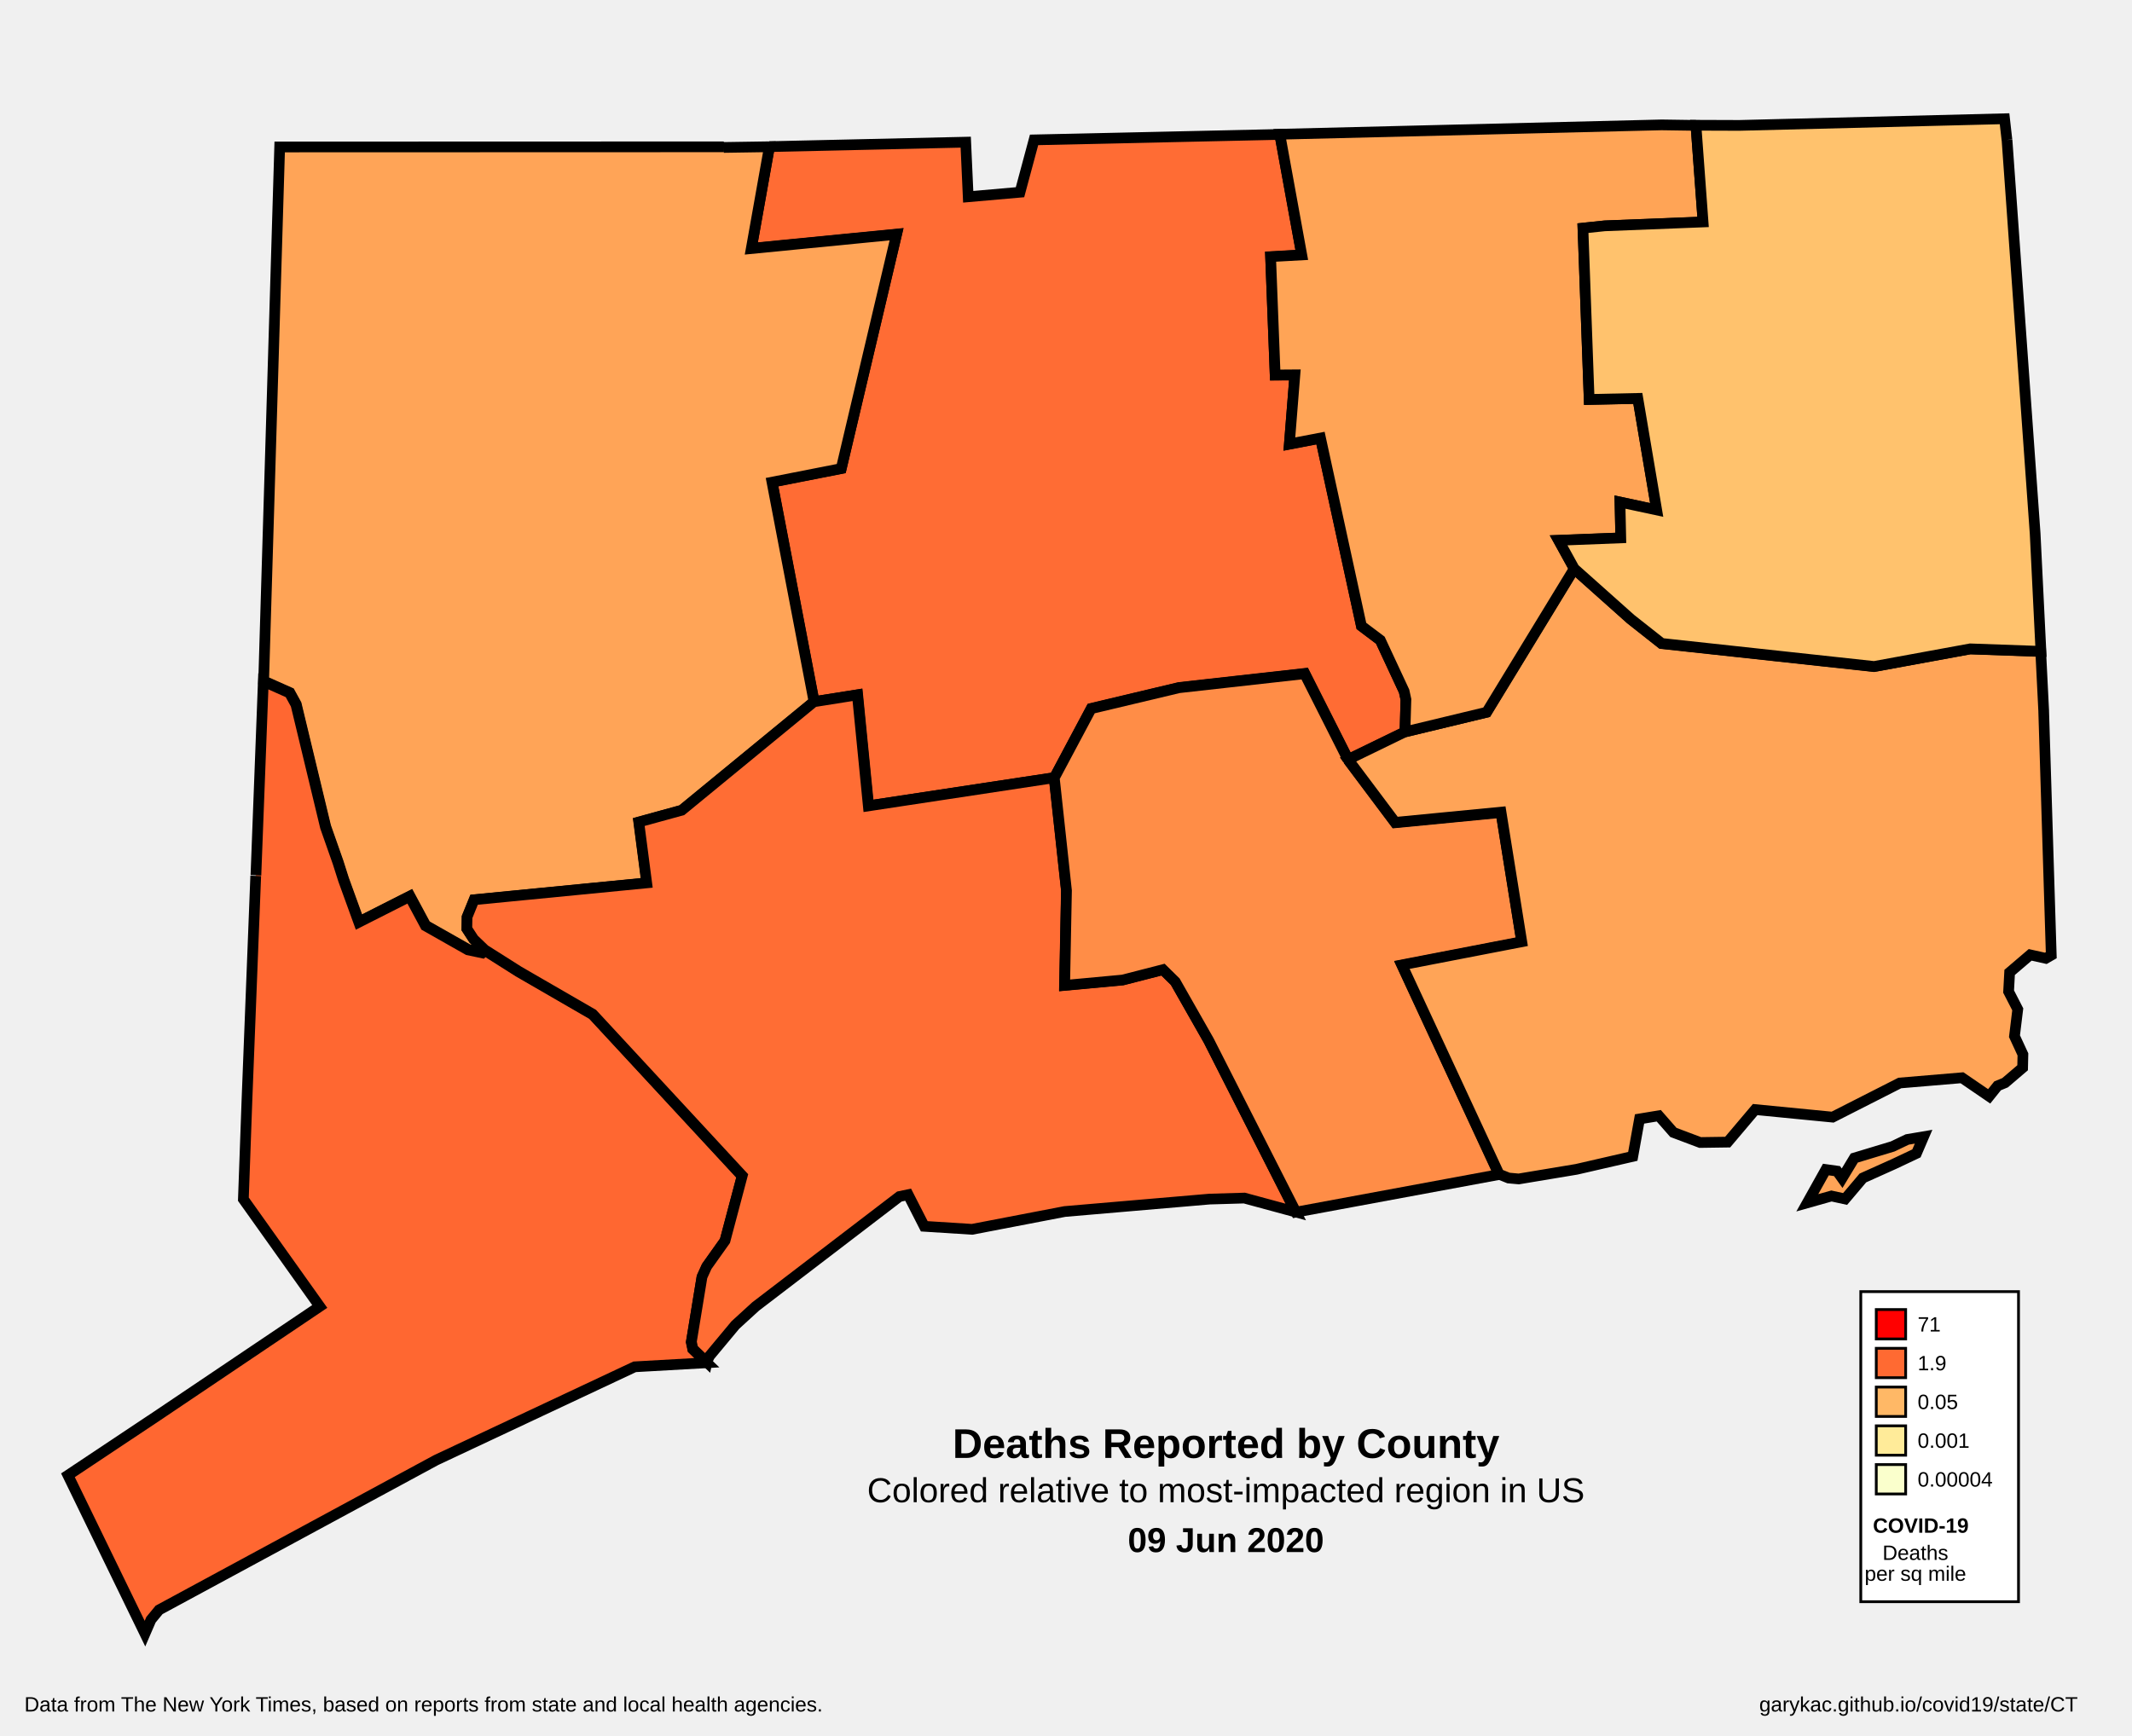
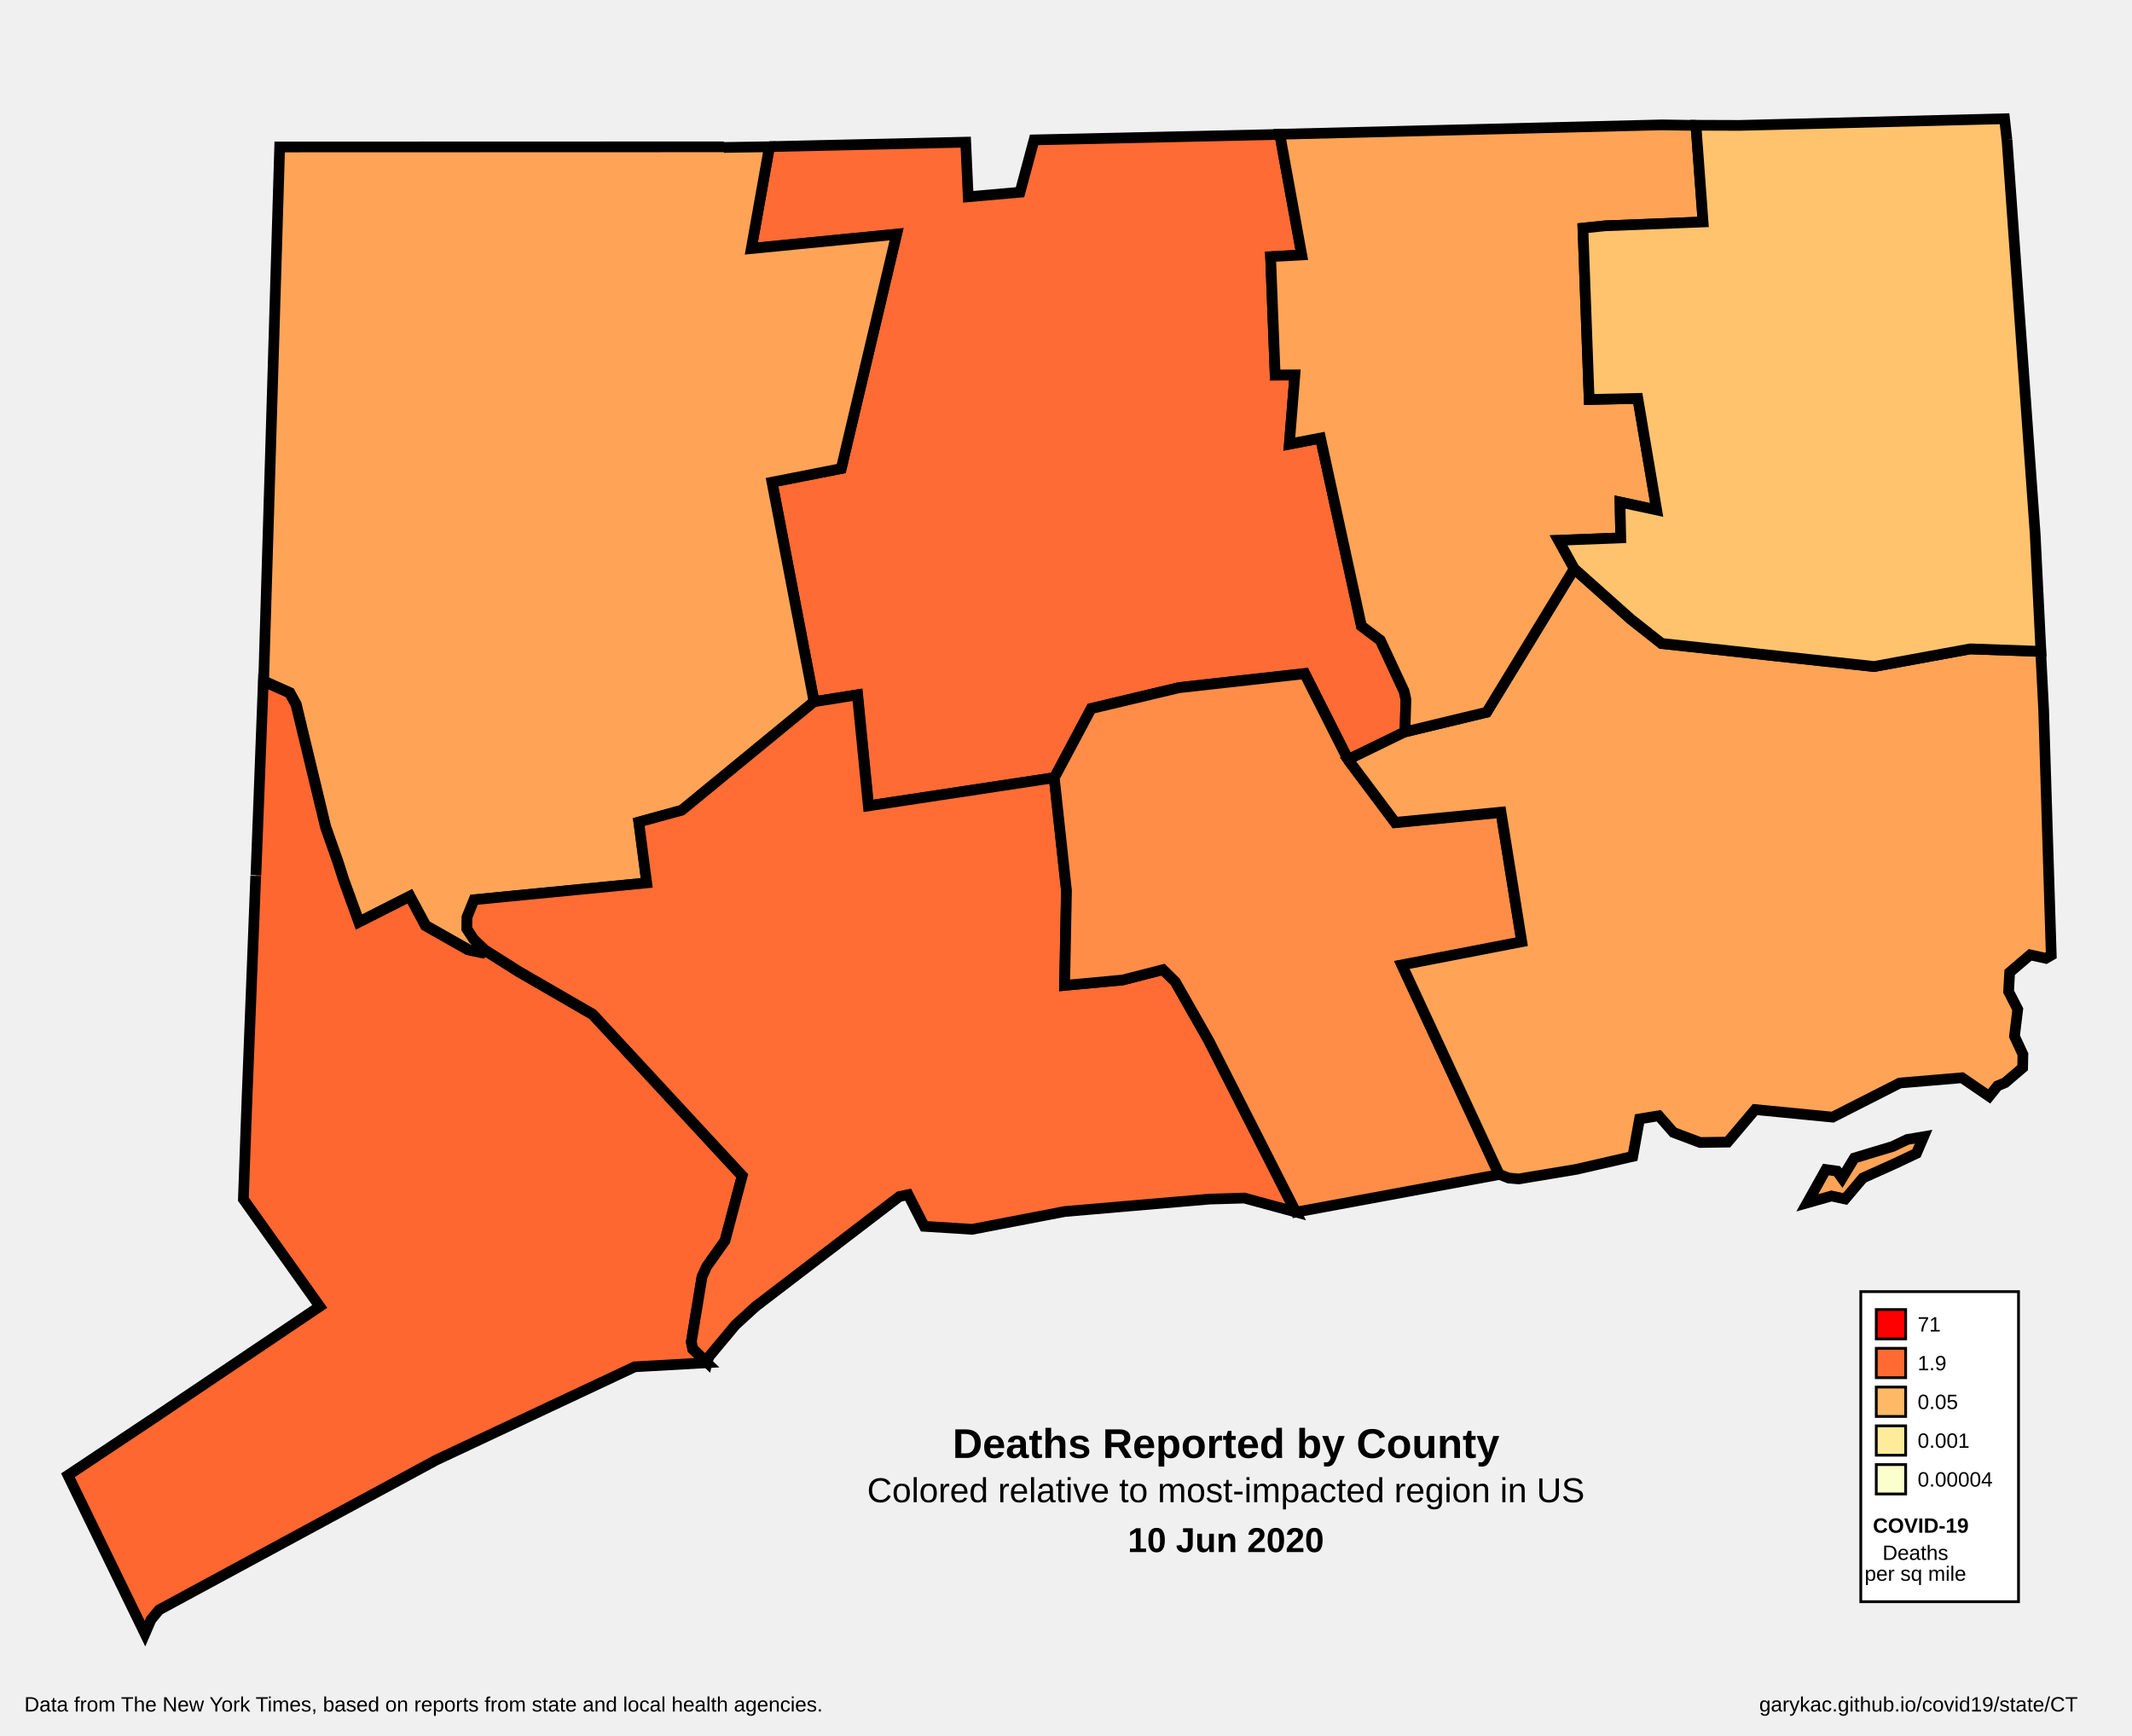
<svg xmlns="http://www.w3.org/2000/svg" width="770" height="627.07" version="1.0" id="svg2">
  <defs id="defs9439" />
  <style id="style6">
  #counties {fill:#d0d0d0;stroke:#000;stroke-width:.178;} 
  #borders {fill:none;stroke:#221e1f;stroke-width:.891;} 
  #separator {fill:none;stroke:#a9a9a9;stroke-width:2.318;}
  #legend-1 {fill:#ff0000;}
  #legend-2 {fill:#ff6a32;}
  #legend-3 {fill:#ffb866;}
  #legend-4 {fill:#ffeb99;}
  #legend-5 {fill:#faffcc;}
  #c09001 {fill:#ff6731;}
-   #c09003 {fill:#ff6c34;}
+   #c09003 {fill:#ff6b34;}
  #c09005 {fill:#ffa457;}
  #c09007 {fill:#ff8d47;}
  #c09009 {fill:#ff6d34;}
  #c09011 {fill:#ffa457;}
  #c09013 {fill:#ffa456;}
-   #c09015 {fill:#ffc26d;}
+   #c09015 {fill:#ffc36e;}
 </style>
  <g id="layer1" style="display:inline" transform="translate(0,8.0273438e-6)">
    <g id="g10509" transform="translate(-204.7704,67.74357)">
      <rect y="398.82" x="876.817" height="112.008" width="56.966" id="rect10421" style="fill:#ffffff;fill-opacity:1;stroke:#000000;stroke-width:1;stroke-linecap:round;stroke-linejoin:miter;stroke-miterlimit:4;stroke-dasharray:none;stroke-dashoffset:0;stroke-opacity:1" />
      <rect y="405.301" x="882.409" height="10.615" width="10.615" id="legend-1" style="stroke:#000000;stroke-width:1" />
      <rect style="stroke:#000000;stroke-width:1" id="legend-2" width="10.615" height="10.615" x="882.409" y="419.301" />
      <rect y="433.301" x="882.409" height="10.615" width="10.615" id="legend-3" style="stroke:#000000;stroke-width:1" />
      <rect style="stroke:#000000;stroke-width:1" id="legend-4" width="10.615" height="10.615" x="882.409" y="447.301" />
      <rect y="461.301" x="882.409" height="10.615" width="10.615" id="legend-5" style="stroke:#000000;stroke-width:1" />
      <text id="text10456" y="413.239" x="897.338" style="font-style:normal;font-weight:normal;font-size:7.5px;line-height:125%;font-family:sans-serif;letter-spacing:0px;word-spacing:0px;fill:#000000;fill-opacity:1;stroke:none;stroke-width:1px;stroke-linecap:butt;stroke-linejoin:miter;stroke-opacity:1" xml:space="preserve">
        <tspan style="font-style:normal;font-variant:normal;font-weight:normal;font-stretch:normal;font-family:Arial;-inkscape-font-specification:Arial" y="413.239" x="897.338" id="tspan10458">71</tspan>
      </text>
      <text xml:space="preserve" style="font-style:normal;font-weight:normal;font-size:7.5px;line-height:125%;font-family:sans-serif;letter-spacing:0px;word-spacing:0px;fill:#000000;fill-opacity:1;stroke:none;stroke-width:1px;stroke-linecap:butt;stroke-linejoin:miter;stroke-opacity:1" x="897.338" y="427.239" id="text10460">
        <tspan id="tspan10462" x="897.338" y="427.239" style="font-style:normal;font-variant:normal;font-weight:normal;font-stretch:normal;font-family:Arial;-inkscape-font-specification:Arial">1.9</tspan>
      </text>
      <text id="text10464" y="441.239" x="897.338" style="font-style:normal;font-weight:normal;font-size:7.5px;line-height:125%;font-family:sans-serif;letter-spacing:0px;word-spacing:0px;fill:#000000;fill-opacity:1;stroke:none;stroke-width:1px;stroke-linecap:butt;stroke-linejoin:miter;stroke-opacity:1" xml:space="preserve">
        <tspan style="font-style:normal;font-variant:normal;font-weight:normal;font-stretch:normal;font-family:Arial;-inkscape-font-specification:Arial" y="441.239" x="897.338" id="tspan10466">0.05</tspan>
      </text>
      <text xml:space="preserve" style="font-style:normal;font-weight:normal;font-size:7.5px;line-height:125%;font-family:sans-serif;letter-spacing:0px;word-spacing:0px;fill:#000000;fill-opacity:1;stroke:none;stroke-width:1px;stroke-linecap:butt;stroke-linejoin:miter;stroke-opacity:1" x="897.338" y="455.239" id="text10468">
        <tspan id="tspan10470" x="897.338" y="455.239" style="font-style:normal;font-variant:normal;font-weight:normal;font-stretch:normal;font-family:Arial;-inkscape-font-specification:Arial">0.001</tspan>
      </text>
      <text id="text10472" y="469.239" x="897.338" style="font-style:normal;font-weight:normal;font-size:7.5px;line-height:125%;font-family:sans-serif;letter-spacing:0px;word-spacing:0px;fill:#000000;fill-opacity:1;stroke:none;stroke-width:1px;stroke-linecap:butt;stroke-linejoin:miter;stroke-opacity:1" xml:space="preserve">
        <tspan style="font-style:normal;font-variant:normal;font-weight:normal;font-stretch:normal;font-family:Arial;-inkscape-font-specification:Arial" y="469.239" x="897.338" id="tspan10474">0.00004</tspan>
      </text>
      <g transform="translate(0,-2.192453)" id="g10492">
        <text xml:space="preserve" style="font-style:normal;font-weight:normal;font-size:7.5px;line-height:125%;font-family:sans-serif;text-align:center;letter-spacing:0px;word-spacing:0px;text-anchor:middle;fill:#000000;fill-opacity:1;stroke:none;stroke-width:1px;stroke-linecap:butt;stroke-linejoin:miter;stroke-opacity:1" x="905.319" y="497.919" id="text10480">
          <tspan id="tspan10482" x="905.319" y="497.919" style="font-style:normal;font-variant:normal;font-weight:normal;font-stretch:normal;font-family:Arial;-inkscape-font-specification:Arial;text-align:center;text-anchor:middle">Deaths</tspan>
        </text>
        <text id="text10484" y="505.458" x="905.319" style="font-style:normal;font-weight:normal;font-size:7.5px;line-height:125%;font-family:sans-serif;text-align:center;letter-spacing:0px;word-spacing:0px;text-anchor:middle;fill:#000000;fill-opacity:1;stroke:none;stroke-width:1px;stroke-linecap:butt;stroke-linejoin:miter;stroke-opacity:1" xml:space="preserve">
          <tspan style="font-style:normal;font-variant:normal;font-weight:normal;font-stretch:normal;font-family:Arial;-inkscape-font-specification:Arial;text-align:center;text-anchor:middle" y="505.458" x="905.319" id="tspan10486">per sq mile</tspan>
        </text>
      </g>
      <text id="text10488" y="485.919" x="905.319" style="font-style:normal;font-weight:normal;font-size:7.5px;line-height:125%;font-family:sans-serif;text-align:center;letter-spacing:0px;word-spacing:0px;text-anchor:middle;fill:#000000;fill-opacity:1;stroke:none;stroke-width:1px;stroke-linecap:butt;stroke-linejoin:miter;stroke-opacity:1" xml:space="preserve">
        <tspan style="font-style:normal;font-variant:normal;font-weight:bold;font-stretch:normal;font-family:Arial;-inkscape-font-specification:'Arial Bold';text-align:center;text-anchor:middle" y="485.919" x="905.319" id="tspan10490">COVID-19</tspan>
      </text>
    </g>
    <text xml:space="preserve" style="font-style:normal;font-weight:normal;font-size:7.5px;line-height:125%;font-family:sans-serif;text-align:center;letter-spacing:0px;word-spacing:0px;text-anchor:middle;fill:#000000;fill-opacity:1;stroke:none;stroke-width:1px;stroke-linecap:butt;stroke-linejoin:miter;stroke-opacity:1" x="157.849" y="618.237" id="text10498">
      <tspan id="tspan10500" x="157.849" y="618.237" style="font-style:normal;font-variant:normal;font-weight:normal;font-stretch:normal;font-family:Arial;-inkscape-font-specification:Arial;text-align:center;text-anchor:middle">Data from The New York Times, based on reports from state and local health agencies.</tspan>
    </text>
    <g id="g10510" transform="translate(-212,-32)">
      <text xml:space="preserve" style="font-style:normal;font-weight:normal;font-size:7.5px;line-height:125%;font-family:sans-serif;text-align:center;letter-spacing:0px;word-spacing:0px;text-anchor:middle;fill:#000000;fill-opacity:1;stroke:none;stroke-width:1px;stroke-linecap:butt;stroke-linejoin:miter;stroke-opacity:1" x="661.613" y="558.64" id="text10502">
        <tspan id="tspan10504" x="661.613" y="558.64" style="font-style:normal;font-variant:normal;font-weight:bold;font-stretch:normal;font-size:15px;font-family:Arial;-inkscape-font-specification:'Arial Bold';text-align:center;text-anchor:middle">Deaths Reported by County</tspan>
      </text>
      <text id="text10506" y="574.64" x="661.57" style="font-style:normal;font-weight:normal;font-size:7.5px;line-height:125%;font-family:sans-serif;text-align:center;letter-spacing:0px;word-spacing:0px;text-anchor:middle;fill:#000000;fill-opacity:1;stroke:none;stroke-width:1px;stroke-linecap:butt;stroke-linejoin:miter;stroke-opacity:1" xml:space="preserve">
        <tspan style="font-style:normal;font-variant:normal;font-weight:normal;font-stretch:normal;font-size:12.5px;font-family:Arial;-inkscape-font-specification:Arial;text-align:center;text-anchor:middle" y="574.64" x="661.57" id="tspan10508">Colored relative to most-impacted region in US</tspan>
      </text>
      <text xml:space="preserve" style="font-style:normal;font-weight:normal;font-size:7.5px;line-height:125%;font-family:sans-serif;text-align:center;letter-spacing:0px;word-spacing:0px;text-anchor:middle;fill:#000000;fill-opacity:1;stroke:none;stroke-width:1px;stroke-linecap:butt;stroke-linejoin:miter;stroke-opacity:1" x="661.57" y="592.64" id="text10536">
-         <tspan id="tspan10538" x="661.57" y="592.64" style="font-style:normal;font-variant:normal;font-weight:bold;font-stretch:normal;font-size:12.5px;font-family:Arial;-inkscape-font-specification:'Arial Bold';text-align:center;text-anchor:middle">09 Jun 2020</tspan>
+         <tspan id="tspan10538" x="661.57" y="592.64" style="font-style:normal;font-variant:normal;font-weight:bold;font-stretch:normal;font-size:12.5px;font-family:Arial;-inkscape-font-specification:'Arial Bold';text-align:center;text-anchor:middle">10 Jun 2020</tspan>
      </text>
    </g>
    <text id="text10516" y="618.237" x="760.184" style="font-style:normal;font-weight:normal;font-size:7.5px;line-height:125%;font-family:sans-serif;text-align:end;letter-spacing:0px;word-spacing:0px;text-anchor:end;fill:#000000;fill-opacity:1;stroke:none;stroke-width:1px;stroke-linecap:butt;stroke-linejoin:miter;stroke-opacity:1" xml:space="preserve">
      <tspan style="font-style:normal;font-variant:normal;font-weight:normal;font-stretch:normal;font-family:Arial;-inkscape-font-specification:Arial;text-align:end;text-anchor:end" y="618.237" x="760.184" id="tspan10518">garykac.github.io/covid19/state/CT</tspan>
    </text>
  </g>
  <g id="layer2" style="display:inline;fill:#fff;stroke:#000;stroke-width:.178;" transform="translate(0,8.0273438e-6)">
    <g id="g25715" transform="matrix(21.25311,4.488403,-4.488403,21.25311,-18299.513,-7683.981)">
      <path id="c09003" d="m 910.38,171.777 3.178,-0.747 0.228,0.88 0.827,-0.252 0.049,-0.9 3.979,-0.933 0.772,1.888 -0.501,0.135 0.481,1.91 0.32,-0.07 0.148,1.144 0.486,-0.204 1.311,2.916 0.357,0.167 0.563,0.75 0.057,0.127 0.096,0.531 -0.827,0.643 -1.004,-1.253 -1.995,0.66 -1.357,0.642 -0.362,1.253 -2.927,1.097 -0.56,-1.769 -0.684,0.262 -1.439,-3.43 1.079,-0.459 0.095,-4.002 -2.314,0.731 -0.055,-1.719" style="stroke:#000" />
      <path id="c09005" d="m 909.64,171.947 0.74,-0.168 0.055,1.719 2.314,-0.731 -0.095,4.002 -1.079,0.459 1.439,3.43 -1.776,2.218 -0.659,0.34 0.338,0.963 -2.75,0.867 -0.055,0.306 0.037,0.191 0.146,0.146 0.218,0.136 -0.032,0.05 -0.241,0 -0.775,-0.246 -0.357,-0.423 -0.739,0.594 -0.397,-0.639 -0.15,-0.264 -0.323,-0.531 -0.9,-1.89 -0.144,-0.168 -0.467,-0.1 -1.574,-8.743 7.224,-1.528" style="stroke:#000" />
      <path id="c09001" d="m 904.53,185.397 -0.546,-3.182 0.467,0.1 0.144,0.168 0.9,1.89 0.323,0.531 0.15,0.264 0.397,0.639 0.739,-0.594 0.357,0.423 0.775,0.246 0.241,0 0.032,-0.05 0.626,0.233 1.351,0.442 2.988,2.115 -0.057,1.116 -0.209,0.481 -0.041,0.186 0.05,1.094 0.048,0.109 0.275,0.171 -1.159,0.314 -2.91,2.2 -3.992,3.389 -0.098,0.188 -0.05,0.247 -1.797,-2.312 1.252,-1.278 2.264,-2.334 -1.611,-1.483 -0.282,-1.623 -0.628,-3.68" style="stroke:#000" />
      <path id="c09009" d="m 917.18,181.067 0.587,1.792 0.295,1.549 0.926,-0.287 0.62,-0.307 0.241,0.154 0.747,0.843 2.007,2.492 -0.884,-0.05 -0.562,0.136 -2.314,0.7 -1.446,0.608 -0.788,0.115 -0.371,-0.459 -0.136,0.06 -1.961,2.283 -0.266,0.371 -0.314,0.594 -0.021,0.09 0,0.02 -0.275,-0.171 -0.048,-0.109 -0.05,-1.094 0.041,-0.186 0.209,-0.481 0.057,-1.116 -2.988,-2.115 -1.351,-0.442 -0.626,-0.233 -0.218,-0.136 -0.146,-0.146 -0.037,-0.191 0.055,-0.306 2.75,-0.867 -0.338,-0.963 0.659,-0.34 1.776,-2.218 0.684,-0.262 0.56,1.769 2.927,-1.097" style="stroke:#000" />
      <path id="c09007" d="m 921.9,179.767 0.983,0.861 1.686,-0.53 0.783,2.037 -1.87,0.789 2.299,3.071 -3.175,1.31 -2.007,-2.492 -0.747,-0.843 -0.241,-0.154 -0.62,0.307 -0.926,0.287 -0.296,-1.549 -0.586,-1.792 0.362,-1.253 1.357,-0.642 1.995,-0.66 1.004,1.253" style="stroke:#000" />
      <path id="c09011" d="m 933.05,176.587 0.961,3.942 -0.078,0.07 -0.266,-0.003 -0.274,0.356 0.049,0.315 0.21,0.258 0.039,0.448 0.2,0.268 0.041,0.218 -0.234,0.304 -0.111,0.076 -0.101,0.2 -0.506,-0.209 -0.994,0.299 -0.629,0.507 -0.346,0.279 -1.286,0.143 -0.336,0.624 -0.446,0.101 -0.47,-0.072 -0.295,-0.221 -0.302,0.118 0.019,0.632 -0.871,0.404 -0.907,0.355 -0.169,0.02 -0.168,-0.03 -2.299,-3.071 1.87,-0.789 -0.783,-2.037 -1.686,0.53 -0.983,-0.861 0.827,-0.643 1.262,-0.601 0.931,-2.636 1.093,0.626 0.587,0.291 3.535,-0.355 1.503,-0.617 1.159,-0.202 0.255,0.965 m -2.158,8.807 0.188,-0.605 0.187,-0.013 0.107,0.098 0.129,-0.37 0.584,-0.32 0.214,-0.164 0.256,-0.101 -0.059,0.296 -0.328,0.249 -0.459,0.335 -0.217,0.403 -0.232,-0.002 z" style="stroke:#000" />
      <path id="c09013" d="m 925.38,168.247 0.448,1.549 -1.587,0.401 -0.346,0.112 0.69,2.766 0.788,-0.184 0.69,1.75 -0.624,-0.002 0.136,0.58 -1.003,0.253 0.351,0.407 -0.931,2.636 -1.262,0.601 -0.096,-0.531 -0.057,-0.127 -0.563,-0.75 -0.357,-0.167 -1.311,-2.916 -0.486,0.204 -0.148,-1.144 -0.32,0.07 -0.481,-1.91 0.501,-0.135 -0.772,-1.888 6.179,-1.464 0.562,-0.11" style="stroke:#000" />
      <path id="c09015" d="m 930.49,167.417 1.81,6.307 0.499,1.897 -1.159,0.202 -1.503,0.617 -3.535,0.355 -0.587,-0.291 -1.093,-0.626 -0.351,-0.407 1.003,-0.253 -0.136,-0.58 0.624,0.002 -0.69,-1.75 -0.788,0.184 -0.69,-2.766 0.346,-0.112 1.587,-0.401 -0.448,-1.549 0.708,-0.147 4.29,-1.019 0.112,0.337" style="stroke:#000" />
    </g>
  </g>
</svg>
